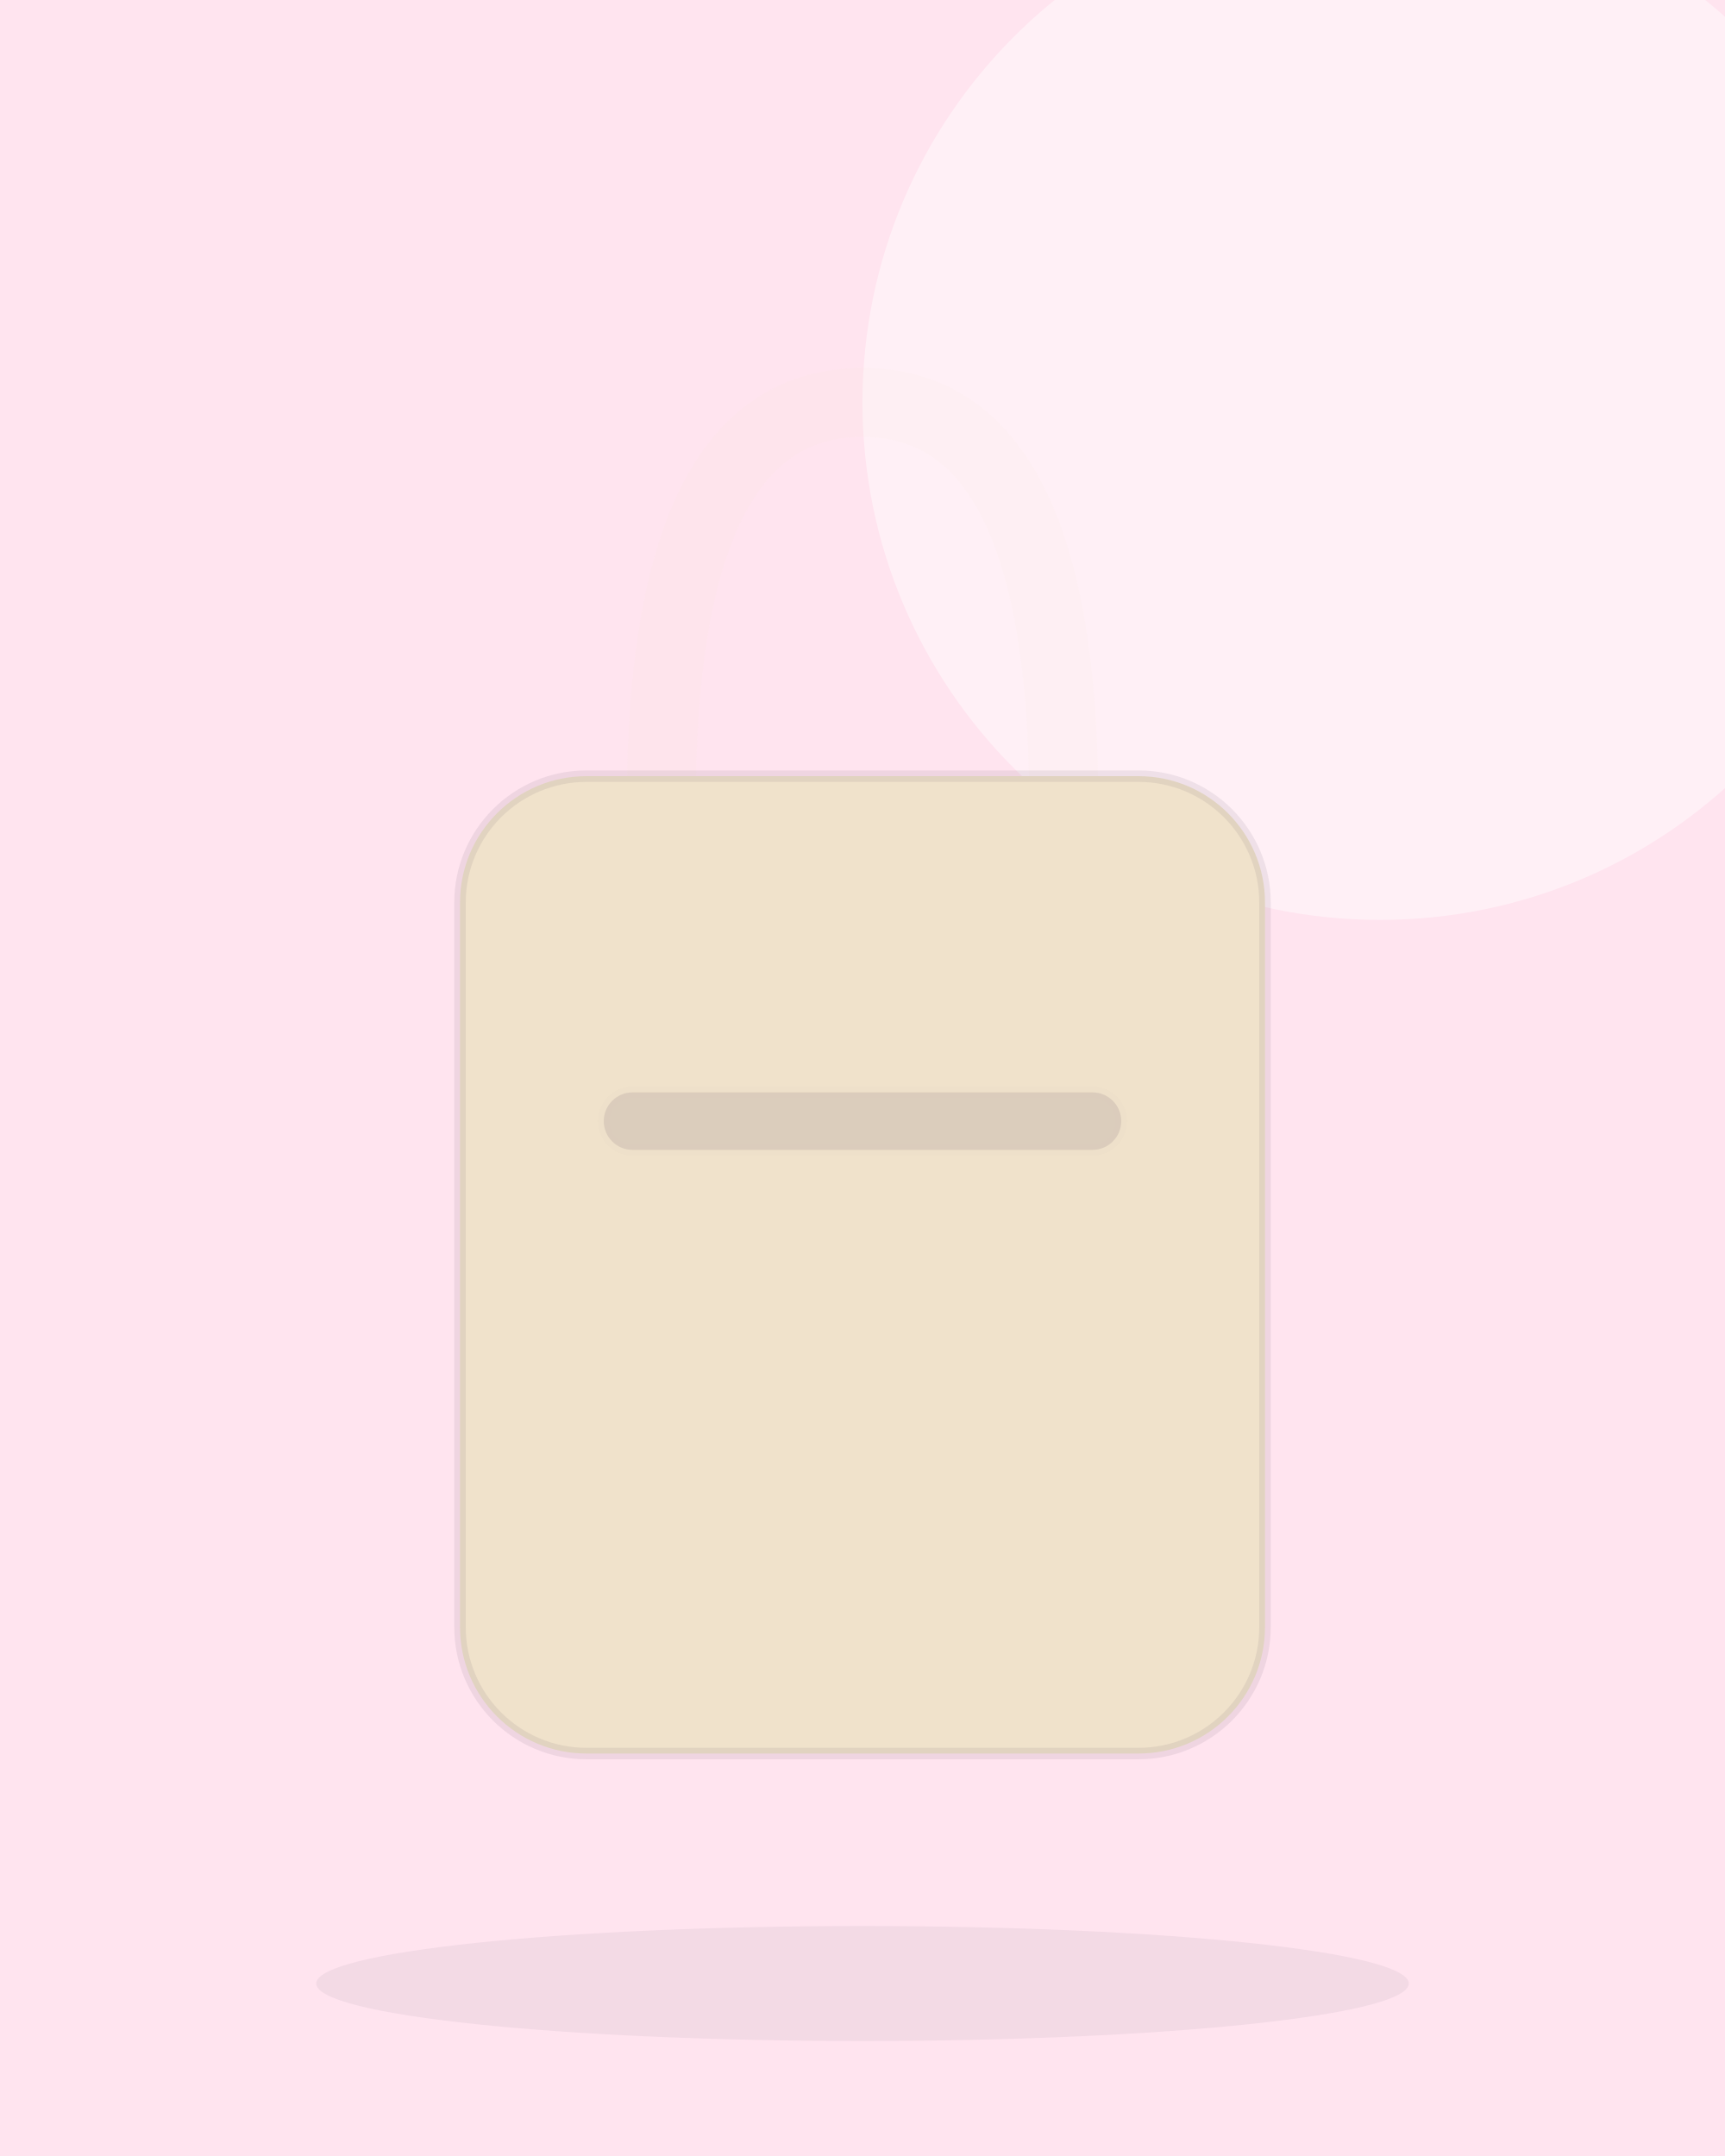
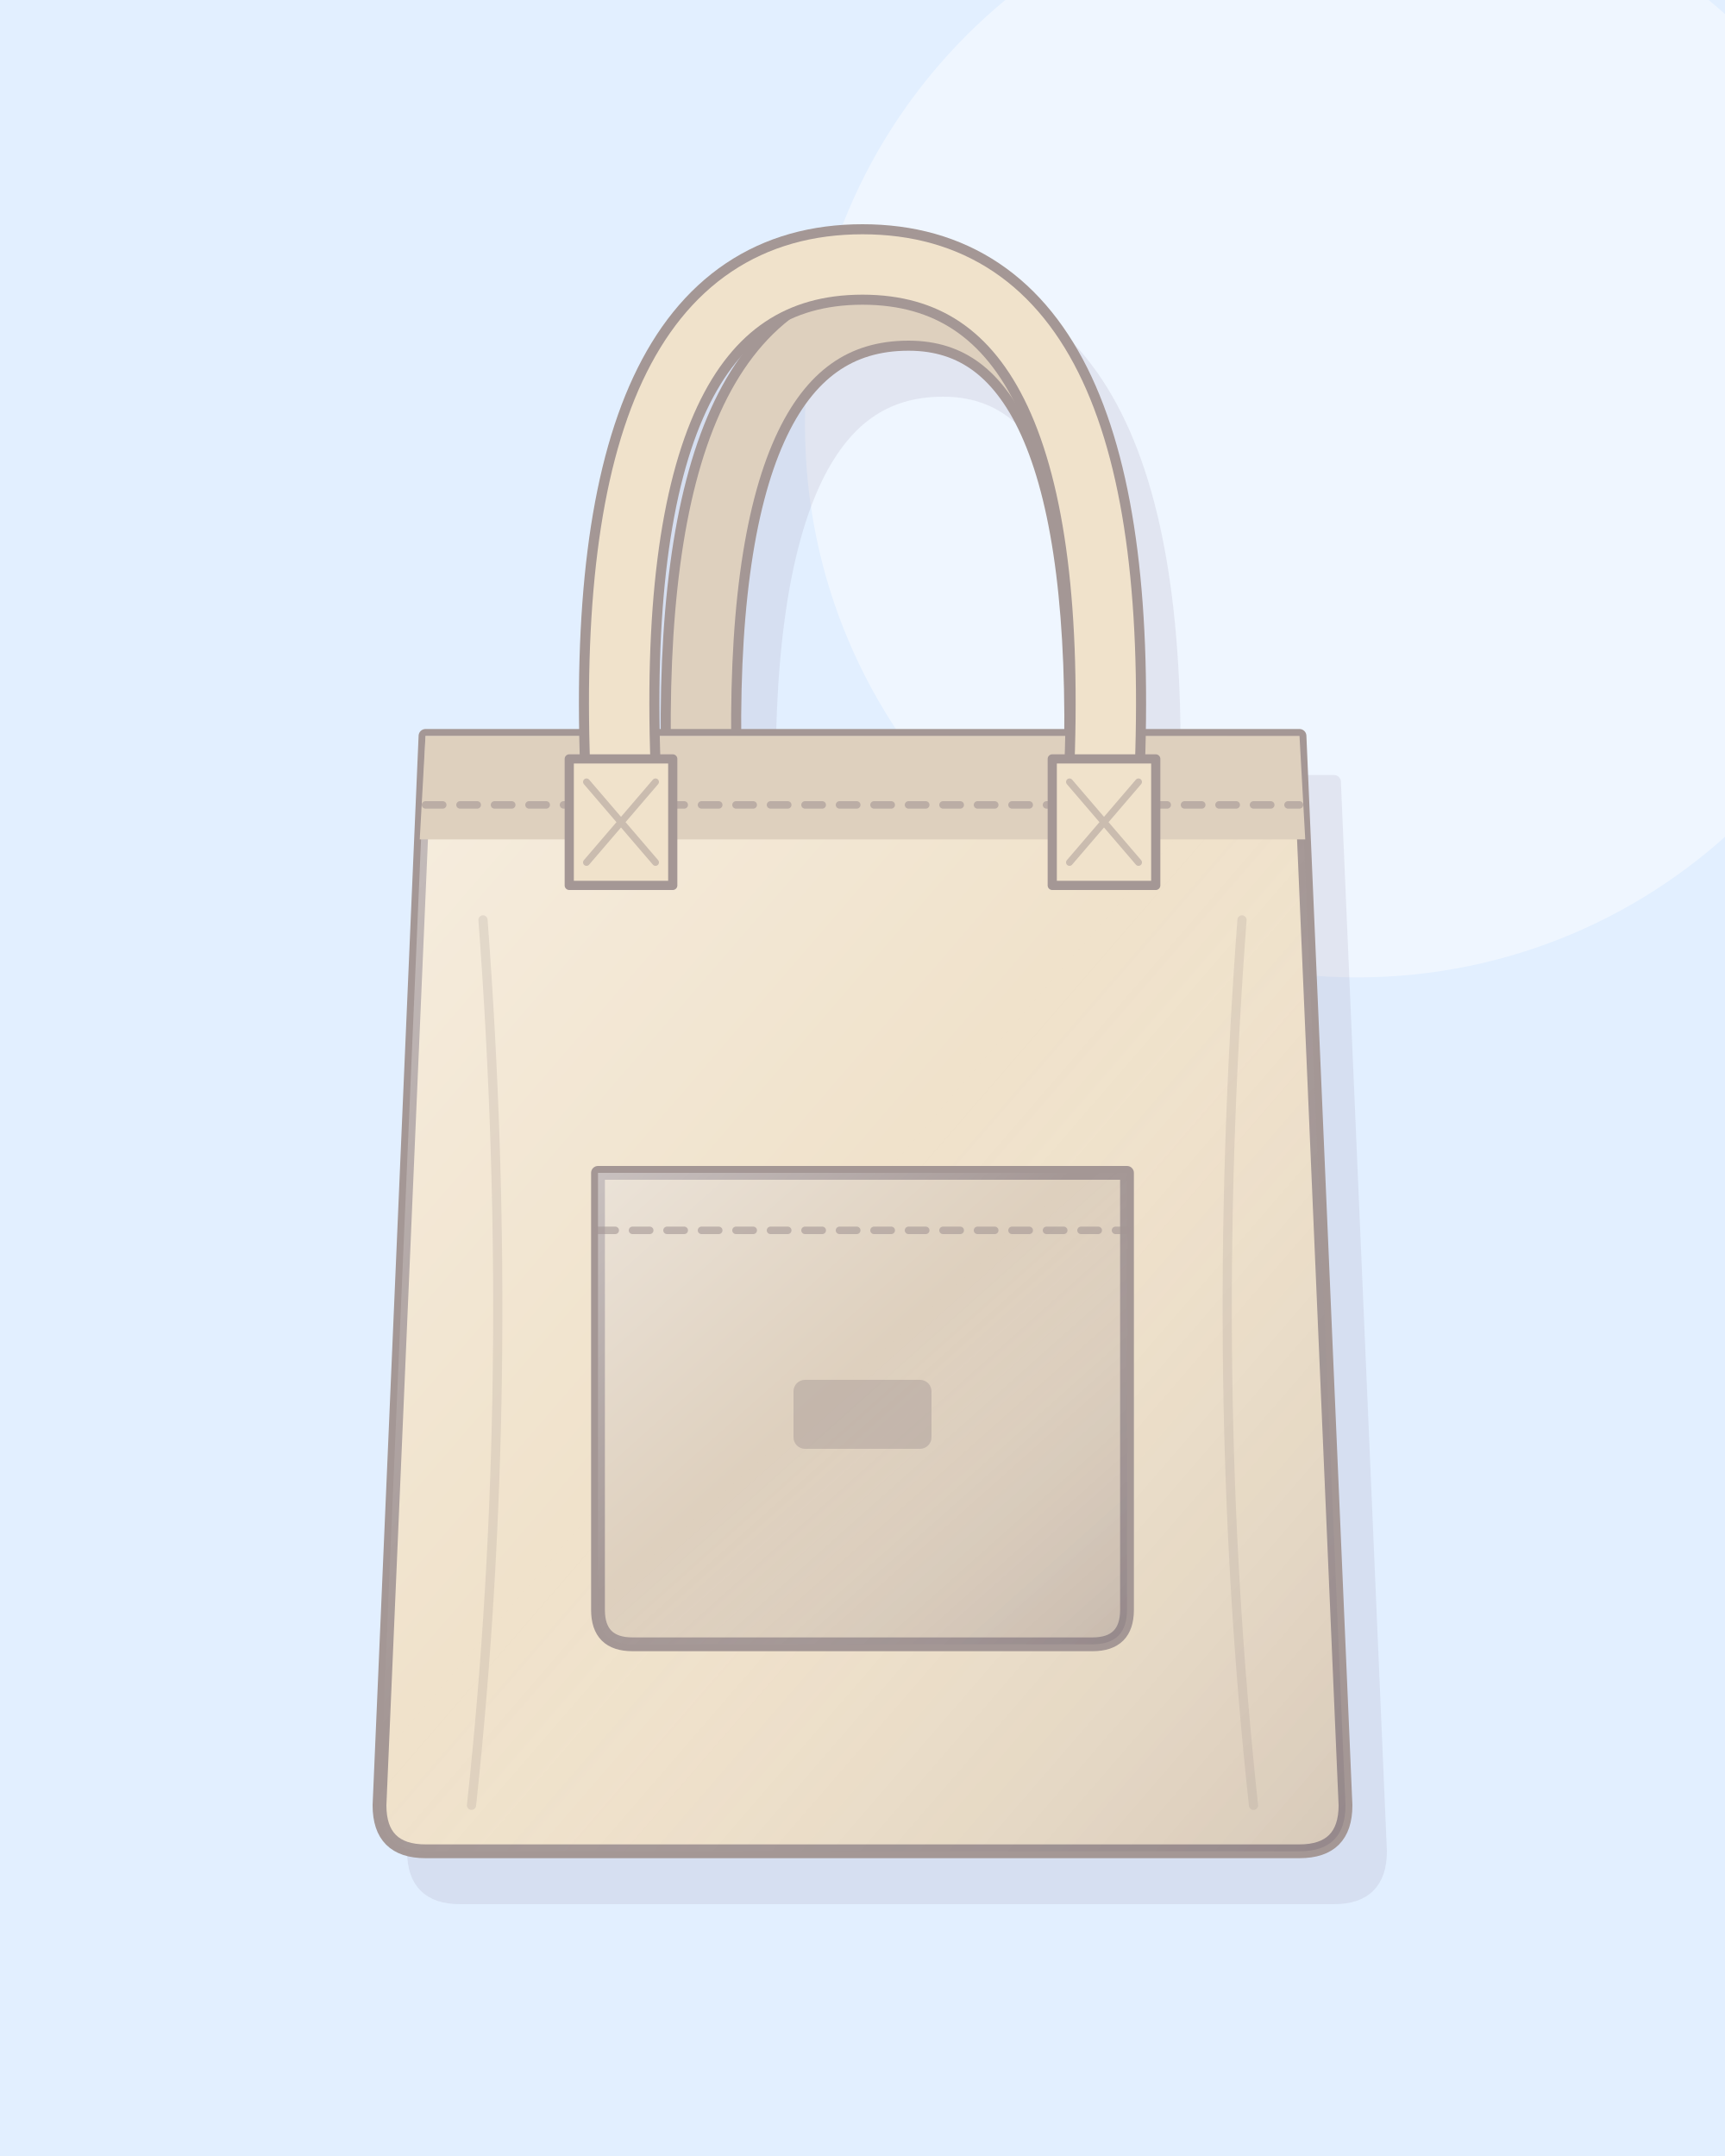
<svg xmlns="http://www.w3.org/2000/svg" viewBox="0 0 300 375" preserveAspectRatio="xMidYMid slice">
-   <rect width="300" height="375" fill="#ffe4ef" />
-   <circle cx="240" cy="70" r="90" fill="#fff" opacity=".45" />
-   <ellipse cx="150" cy="345" rx="95" ry="10" fill="#3b2f4a" opacity=".06" />
-   <g stroke="#3b2f4a" stroke-opacity=".08" stroke-width="2">
-     <path d="M115 140 Q115 70 150 70 Q185 70 185 140" stroke="#f0e2cb" stroke-width="12" fill="none" />
-     <rect x="80" y="135" width="140" height="170" rx="22" fill="#f0e2cb" />
-     <rect x="105" y="190" width="90" height="10" rx="5" fill="#3b2f4a" opacity=".12" />
-   </g>
+   <defs>
+     <linearGradient id="sh" x1="0" y1="0" x2="1" y2="1">
+       <stop offset="0" stop-color="#fff" stop-opacity=".4" />
+       <stop offset=".45" stop-color="#fff" stop-opacity="0" />
+       <stop offset="1" stop-color="#3b2f4a" stop-opacity=".14" />
+     </linearGradient>
+     <g id="fl">
+       <circle cx="0" cy="-4" r="3.6" />
+       <circle cx="3.8" cy="-1.2" r="3.6" />
+       <circle cx="2.4" cy="3.3" r="3.6" />
+       <circle cx="-2.4" cy="3.3" r="3.6" />
+       <circle cx="-3.8" cy="-1.2" r="3.6" />
+       <circle r="2" fill="#eaa4b3" />
+     </g>
+     <filter id="s">
+       <feColorMatrix values="0 0 0 0 .23 0 0 0 0 .18 0 0 0 0 .29 0 0 0 .13 0" />
+     </filter>
+     <g id="g" stroke-width="2.4" stroke-linejoin="round" stroke-linecap="round" fill="#fff">
+       <path d="M122 134Q120 54 158 54Q194 54 192 134" fill="none" stroke="#a49795" stroke-width="14" />
+       <path d="M122 134Q120 54 158 54Q194 54 192 134" fill="none" stroke="#ded0be" stroke-width="10.5" />
+       <path d="M74 128H226L234 314Q234 322 226 322H74Q66 322 66 314Z" fill="#f0e2cb" stroke="#a49795" />
+       <path d="M74 128H226L234 314Q234 322 226 322H74Q66 322 66 314Z" fill="url(#sh)" />
+       <path d="M74 128H226L227 146H73Z" fill="#ded0be" />
+       <path d="M74 140H226" fill="none" stroke="#a49795" stroke-width="1.3" stroke-opacity="0.6" stroke-dasharray="3 3" />
+       <path d="M108 136Q104 46 150 46Q196 46 192 136" fill="none" stroke="#a49795" stroke-width="14" />
+       <path d="M108 136Q104 46 150 46Q196 46 192 136" fill="none" stroke="#f0e2cb" stroke-width="10.5" />
+       <rect x="99" y="132" width="18" height="22" fill="#f0e2cb" stroke="#a49795" stroke-width="1.6" />
+       <path d="M102 136l12 14m0-14l-12 14" stroke="#a49795" stroke-opacity=".5" stroke-width="1.2" />
+       <rect x="183" y="132" width="18" height="22" fill="#f0e2cb" stroke="#a49795" stroke-width="1.6" />
+       <path d="M186 136l12 14m0-14l-12 14" stroke="#a49795" stroke-opacity=".5" stroke-width="1.2" />
+       <path d="M104 204H196V280Q196 286 190 286H110Q104 286 104 280Z" fill="#ded0be" stroke="#a49795" />
+       <path d="M104 204H196V280Q196 286 190 286H110Q104 286 104 280Z" fill="url(#sh)" />
+       <path d="M104 214H196" fill="none" stroke="#a49795" stroke-width="1.3" stroke-opacity="0.6" stroke-dasharray="3 3" />
+       <rect x="138" y="240" width="24" height="12" rx="2" fill="#a49795" opacity=".45" />
+       <path d="M84 160Q90 240 82 314M216 160Q210 240 218 314" fill="none" stroke="#a49795" stroke-width="1.6" stroke-opacity="0.22" />
+     </g>
+   </defs>
+   <rect width="300" height="375" fill="#e2efff" />
+   <circle cx="236" cy="74" r="96" fill="#fff" opacity=".45" />
+   <use href="#g" x="6" y="8" filter="url(#s)" />
+   <use href="#g" />
</svg>
